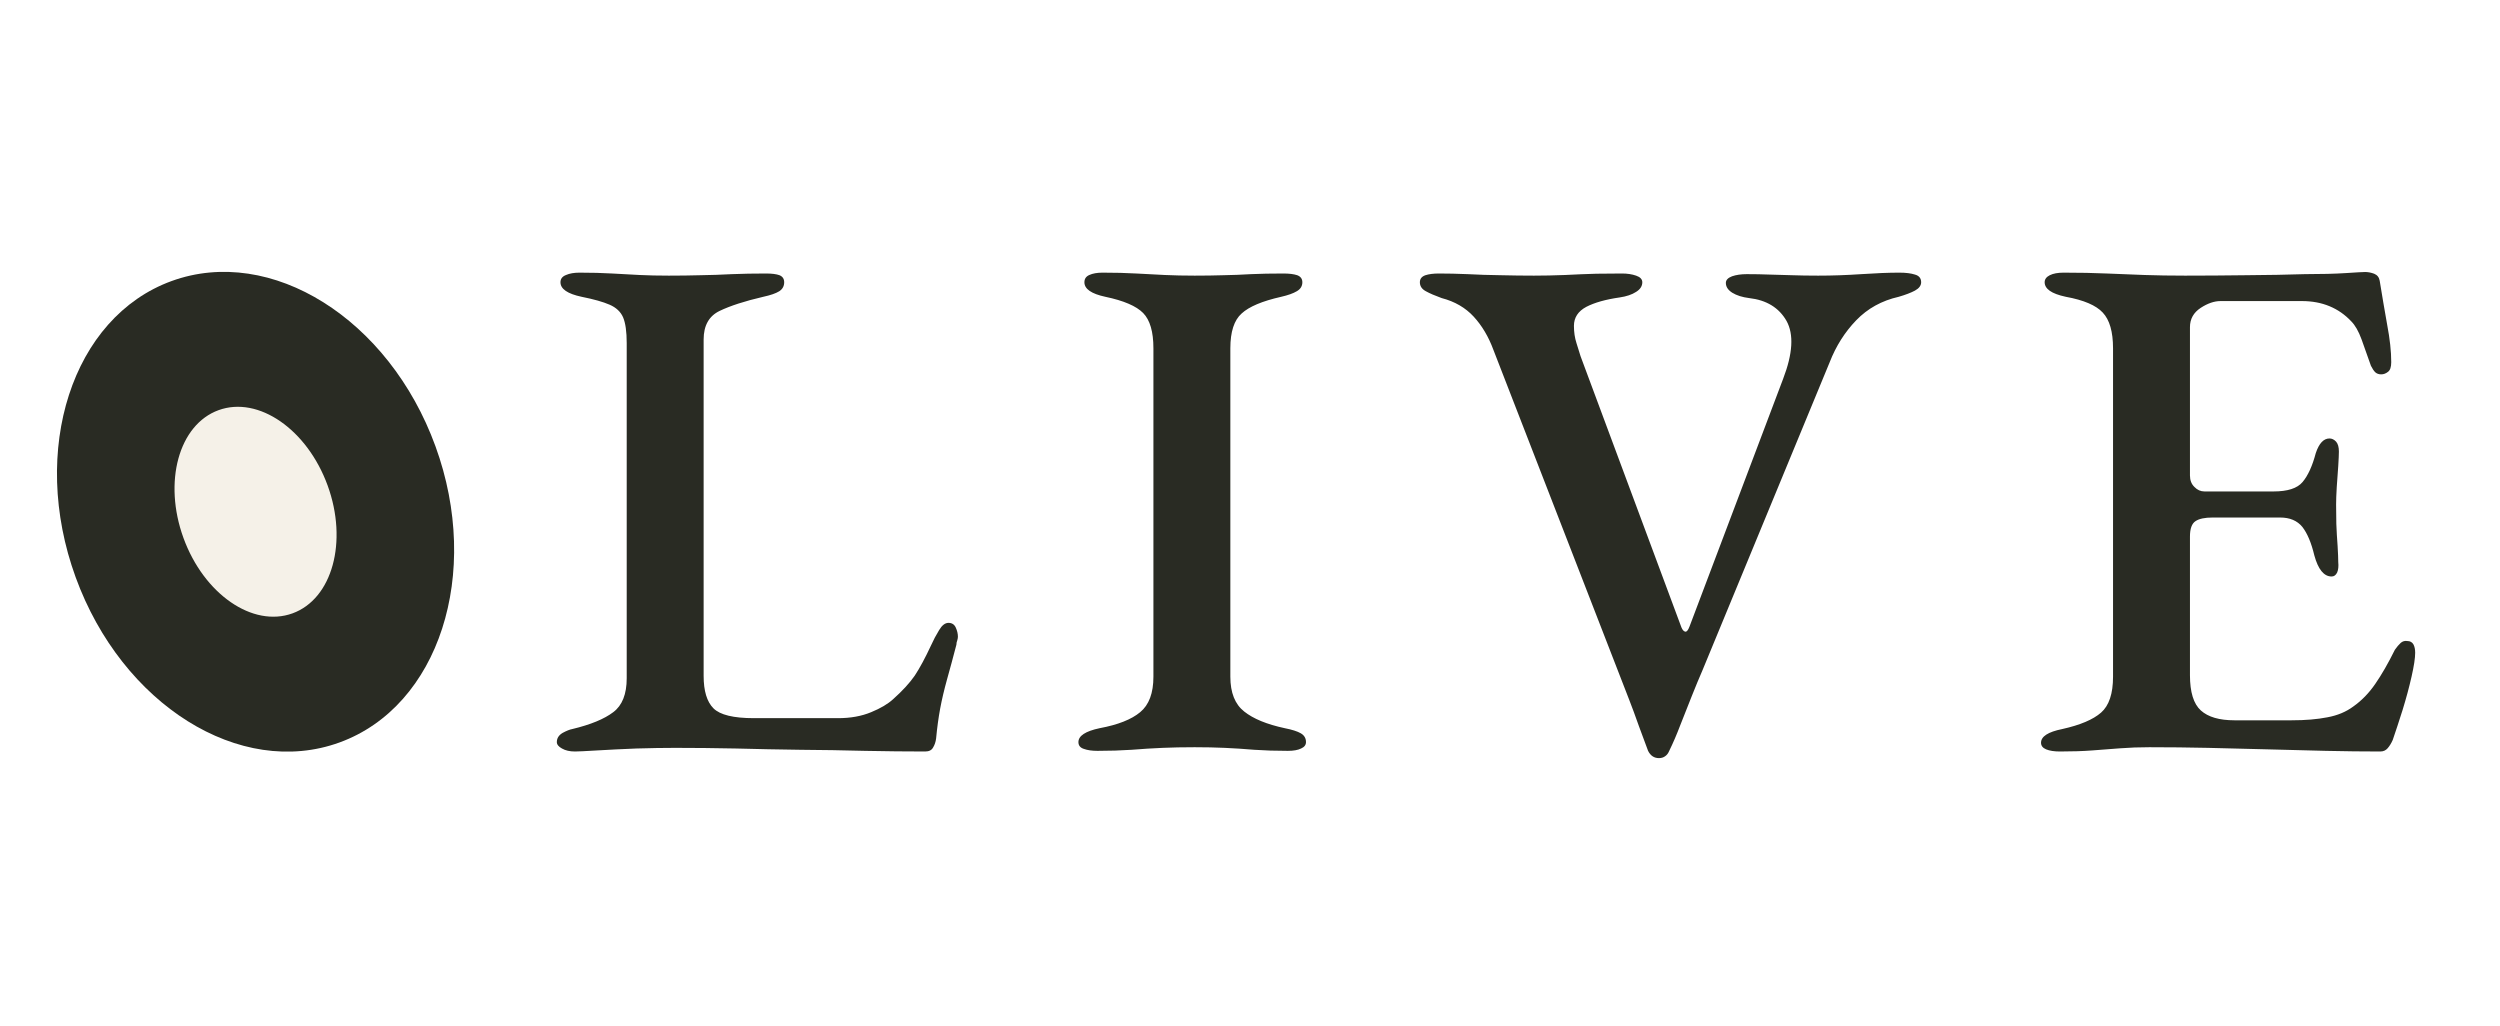
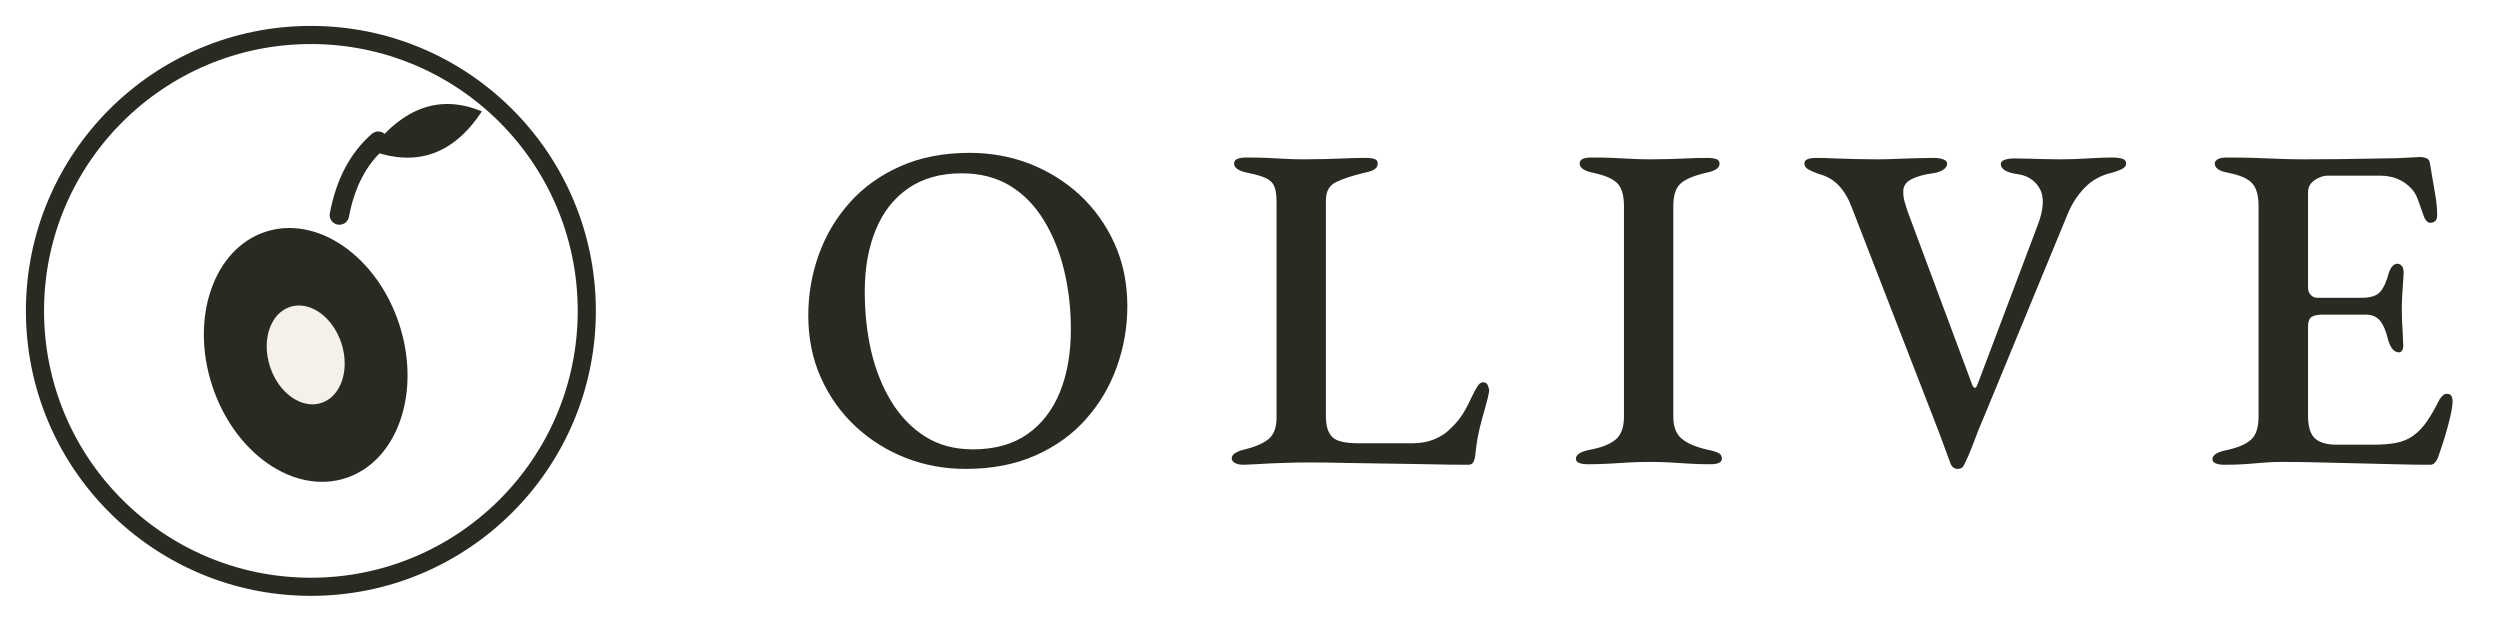
- <svg xmlns="http://www.w3.org/2000/svg" viewBox="0 0 117 48" width="117" height="48" role="img" aria-label="OLIVE">
-   <g transform="translate(11.96 23.95) rotate(-20)">
-     <ellipse rx="8.96" ry="11.49" fill="#292B23" />
-     <ellipse rx="3.59" ry="5.06" fill="#F5F1E8" />
-   </g>
-   <path d="M26.91 35.17L26.91 35.17Q26.54 35.17 26.30 35.03Q26.06 34.90 26.06 34.73L26.06 34.73Q26.06 34.46 26.33 34.30Q26.61 34.15 26.78 34.12L26.78 34.12Q28.07 33.81 28.70 33.33Q29.33 32.86 29.33 31.74L29.33 31.74L29.33 16.06Q29.33 15.25 29.16 14.85Q28.99 14.46 28.53 14.26Q28.07 14.06 27.22 13.89L27.22 13.89Q26.23 13.68 26.23 13.21L26.23 13.21Q26.23 12.97 26.49 12.87Q26.74 12.76 27.12 12.76L27.12 12.76Q27.97 12.76 28.65 12.80Q29.33 12.83 29.94 12.87Q30.55 12.90 31.30 12.90L31.30 12.90Q32.08 12.90 32.79 12.88Q33.51 12.87 34.26 12.83Q35.00 12.80 35.85 12.80L35.85 12.80Q36.26 12.80 36.48 12.88Q36.70 12.97 36.70 13.21L36.70 13.21Q36.70 13.48 36.47 13.63Q36.23 13.78 35.72 13.89L35.72 13.89Q34.43 14.19 33.68 14.55Q32.93 14.91 32.93 15.89L32.93 15.89L32.93 31.63Q32.93 32.69 33.39 33.15Q33.85 33.61 35.28 33.61L35.28 33.61L39.22 33.61Q40.10 33.61 40.77 33.33Q41.43 33.06 41.80 32.72L41.80 32.72Q42.45 32.14 42.81 31.62Q43.16 31.09 43.57 30.21L43.57 30.21Q43.74 29.83 43.95 29.49Q44.15 29.15 44.39 29.15L44.39 29.15Q44.63 29.15 44.73 29.37Q44.83 29.59 44.83 29.80L44.83 29.80Q44.83 29.87 44.80 29.97Q44.76 30.07 44.76 30.17L44.76 30.17Q44.52 31.09 44.32 31.80Q44.12 32.52 44.00 33.16Q43.88 33.81 43.81 34.56L43.81 34.56Q43.78 34.80 43.67 34.98Q43.57 35.17 43.30 35.17L43.30 35.17Q41.97 35.17 40.48 35.14Q38.98 35.10 37.45 35.09Q35.92 35.07 34.44 35.03Q32.96 35 31.60 35L31.60 35Q30.79 35 29.78 35.03Q28.78 35.07 27.95 35.12Q27.12 35.17 26.91 35.17ZM51.36 35.14L51.36 35.14Q50.98 35.14 50.73 35.05Q50.47 34.97 50.47 34.73L50.47 34.73Q50.47 34.29 51.46 34.08L51.46 34.08Q52.75 33.84 53.36 33.33Q53.98 32.82 53.98 31.67L53.98 31.67L53.98 16.30Q53.98 15.14 53.50 14.65Q53.02 14.16 51.73 13.89L51.73 13.89Q50.75 13.68 50.75 13.21L50.75 13.21Q50.75 12.97 50.98 12.87Q51.22 12.76 51.60 12.76L51.60 12.76Q52.48 12.76 53.18 12.80Q53.87 12.83 54.52 12.87Q55.17 12.90 55.91 12.90L55.91 12.90Q56.63 12.90 57.26 12.88Q57.89 12.87 58.55 12.83Q59.21 12.80 60.06 12.80L60.06 12.80Q60.47 12.80 60.71 12.88Q60.95 12.97 60.95 13.21L60.95 13.21Q60.95 13.48 60.69 13.63Q60.44 13.78 59.96 13.89L59.96 13.89Q58.63 14.19 58.11 14.67Q57.58 15.14 57.58 16.30L57.58 16.30L57.58 31.67Q57.58 32.79 58.23 33.30Q58.87 33.81 60.13 34.08L60.13 34.08Q60.64 34.18 60.88 34.32Q61.12 34.46 61.12 34.73L61.12 34.73Q61.12 34.93 60.89 35.03Q60.67 35.14 60.27 35.14L60.27 35.14Q59.42 35.14 58.70 35.09Q57.99 35.03 57.32 35Q56.66 34.97 55.91 34.97L55.91 34.97Q55.10 34.97 54.40 35Q53.70 35.03 52.96 35.09Q52.21 35.14 51.36 35.14ZM77.64 35.48L77.64 35.48Q77.30 35.48 77.13 35.14L77.13 35.14Q76.96 34.69 76.70 33.98Q76.45 33.27 76.25 32.76L76.25 32.76L69.89 16.37Q69.55 15.45 68.97 14.82Q68.39 14.19 67.47 13.95L67.47 13.95Q67.00 13.78 66.73 13.63Q66.45 13.48 66.45 13.21L66.45 13.21Q66.45 12.97 66.71 12.88Q66.96 12.80 67.34 12.80L67.34 12.80Q67.95 12.80 68.68 12.83Q69.41 12.87 70.23 12.88Q71.04 12.90 71.79 12.90L71.79 12.90Q72.47 12.90 73.24 12.87Q74.00 12.83 74.72 12.81Q75.43 12.80 75.91 12.80L75.91 12.80Q76.28 12.80 76.57 12.90Q76.86 13.00 76.86 13.21L76.86 13.21Q76.86 13.48 76.57 13.66Q76.28 13.85 75.80 13.92L75.80 13.92Q74.82 14.06 74.24 14.36Q73.66 14.67 73.66 15.25L73.66 15.25Q73.66 15.69 73.78 16.06Q73.90 16.44 73.97 16.67L73.97 16.67L78.69 29.36Q78.76 29.53 78.86 29.56Q78.97 29.59 79.07 29.32L79.07 29.32L83.45 17.73Q84.13 15.96 83.61 15.02Q83.08 14.09 81.86 13.95L81.86 13.95Q81.38 13.89 81.07 13.70Q80.77 13.51 80.77 13.24L80.77 13.24Q80.77 13.04 81.06 12.93Q81.35 12.83 81.75 12.83L81.75 12.83Q82.30 12.83 82.81 12.85Q83.32 12.87 83.86 12.88Q84.41 12.90 85.09 12.90L85.09 12.90Q86.07 12.90 87.11 12.83Q88.15 12.76 88.89 12.76L88.89 12.76Q89.34 12.76 89.62 12.85Q89.91 12.93 89.91 13.21L89.91 13.21Q89.91 13.44 89.62 13.60Q89.34 13.75 88.86 13.89L88.86 13.89Q87.67 14.16 86.87 14.99Q86.07 15.82 85.63 16.95L85.63 16.95L79.68 31.36Q79.44 31.91 79.17 32.59Q78.90 33.27 78.64 33.93Q78.39 34.59 78.12 35.14L78.12 35.14Q78.05 35.31 77.93 35.39Q77.81 35.48 77.64 35.48ZM96.41 35.17L96.41 35.17Q96.00 35.17 95.76 35.07Q95.52 34.97 95.52 34.76L95.52 34.76Q95.52 34.32 96.51 34.12L96.51 34.12Q97.77 33.84 98.33 33.35Q98.89 32.86 98.89 31.67L98.89 31.67L98.89 16.30Q98.89 15.14 98.41 14.63Q97.94 14.12 96.68 13.89L96.68 13.89Q96.17 13.78 95.93 13.61Q95.69 13.44 95.69 13.21L95.69 13.21Q95.69 13.00 95.93 12.88Q96.17 12.76 96.58 12.76L96.58 12.76Q97.70 12.76 98.60 12.80Q99.50 12.83 100.37 12.87Q101.24 12.90 102.26 12.90L102.26 12.90Q103.62 12.90 105.13 12.88Q106.64 12.87 107.87 12.83L107.87 12.83Q109.02 12.83 109.79 12.78Q110.55 12.73 110.69 12.73L110.69 12.73Q110.89 12.73 111.11 12.81Q111.33 12.90 111.37 13.14L111.37 13.14Q111.54 14.19 111.72 15.20Q111.91 16.20 111.91 16.95L111.91 16.95Q111.91 17.29 111.76 17.40Q111.61 17.52 111.44 17.52L111.44 17.52Q111.27 17.52 111.16 17.42Q111.06 17.32 110.96 17.12L110.96 17.12Q110.72 16.44 110.52 15.88Q110.31 15.31 110.04 15.04L110.04 15.04Q109.60 14.57 109.02 14.33Q108.44 14.09 107.73 14.09L107.73 14.09L103.92 14.09Q103.48 14.09 102.99 14.41Q102.49 14.74 102.49 15.31L102.49 15.31L102.49 22.25Q102.49 22.59 102.70 22.79Q102.90 23.00 103.17 23.00L103.17 23.00L106.40 23.00Q107.39 23.00 107.76 22.56Q108.14 22.11 108.38 21.20L108.38 21.20Q108.61 20.52 109.02 20.52L109.02 20.52Q109.19 20.52 109.33 20.67Q109.46 20.82 109.46 21.13L109.46 21.13Q109.46 21.33 109.43 21.81Q109.40 22.28 109.36 22.79Q109.33 23.30 109.33 23.61L109.33 23.61Q109.33 23.98 109.34 24.51Q109.36 25.04 109.40 25.55Q109.43 26.06 109.43 26.30L109.43 26.30Q109.46 26.60 109.38 26.79Q109.29 26.98 109.12 26.98L109.12 26.98Q108.58 26.98 108.31 25.99L108.31 25.99Q108.10 25.11 107.75 24.66Q107.39 24.22 106.71 24.22L106.71 24.22L103.55 24.22Q103.00 24.22 102.75 24.39Q102.49 24.56 102.49 25.11L102.49 25.11L102.49 31.60Q102.49 32.79 103.00 33.25Q103.51 33.71 104.57 33.71L104.57 33.71L107.25 33.71Q108.21 33.71 108.92 33.57Q109.63 33.44 110.14 33.06L110.14 33.06Q110.72 32.65 111.16 32.01Q111.61 31.36 112.08 30.41L112.08 30.41Q112.22 30.21 112.35 30.09Q112.49 29.97 112.66 30.00L112.66 30.00Q112.86 30.00 112.95 30.16Q113.03 30.31 113.03 30.55L113.03 30.55Q113.03 30.92 112.86 31.67Q112.69 32.42 112.44 33.23Q112.18 34.05 111.98 34.63L111.98 34.63Q111.88 34.86 111.74 35.02Q111.61 35.17 111.40 35.17L111.40 35.17Q110.18 35.17 108.85 35.14Q107.53 35.10 106.13 35.07Q104.74 35.03 103.34 35Q101.95 34.97 100.59 34.97L100.59 34.97Q99.88 34.97 99.23 35.02Q98.58 35.07 97.92 35.12Q97.26 35.17 96.41 35.17Z" fill="#292B23" />
+ <svg xmlns="http://www.w3.org/2000/svg" viewBox="0 0 193 48" width="193" height="48" role="img" aria-label="OLIVE">
+   <circle cx="24" cy="24" r="21.3" stroke-width="1.4" fill="none" stroke="#292B23" />
+   <path d="M26.2 16.6 Q 26.9 12.9 29.2 10.9" stroke-width="1.5" stroke-linecap="round" fill="none" stroke="#292B23" />
+   <path d="M28.6 11.6 Q 32.4 6.6 37.2 8.6 Q 33.9 13.6 28.6 11.6 Z" fill="#292B23" />
+   <ellipse cx="0" cy="0" rx="7.6" ry="10" transform="translate(23.6 27.4) rotate(-18)" fill="#292B23" />
+   <ellipse cx="0" cy="0" rx="2.9" ry="3.9" transform="translate(23.6 27.4) rotate(-18)" fill="#F5F1E8" />
+   <path d="M74.54 36.20L74.54 36.20Q72.12 36.20 69.95 35.36Q67.77 34.51 66.08 32.95Q64.38 31.38 63.39 29.20Q62.40 27.02 62.40 24.36L62.40 24.36Q62.40 21.91 63.21 19.66Q64.02 17.41 65.59 15.65Q67.16 13.88 69.50 12.84Q71.84 11.80 74.86 11.80L74.86 11.80Q77.31 11.80 79.49 12.64Q81.66 13.49 83.36 15.05Q85.05 16.62 86.04 18.80Q87.03 20.98 87.03 23.64L87.03 23.64Q87.03 26.05 86.22 28.32Q85.41 30.59 83.84 32.35Q82.28 34.12 79.94 35.16Q77.60 36.20 74.54 36.20ZM75.11 34.69L75.11 34.69Q77.63 34.69 79.31 33.52Q80.98 32.35 81.83 30.26Q82.67 28.18 82.67 25.44L82.67 25.44Q82.67 23.03 82.15 20.87Q81.63 18.71 80.58 17.00Q79.54 15.29 77.96 14.33Q76.37 13.38 74.25 13.38L74.25 13.38Q71.80 13.38 70.13 14.53Q68.45 15.68 67.61 17.74Q66.76 19.79 66.76 22.52L66.76 22.52Q66.76 24.97 67.26 27.13Q67.77 29.29 68.81 31.00Q69.86 32.71 71.42 33.70Q72.99 34.69 75.11 34.69ZM95.99 35.88L95.99 35.88Q95.60 35.88 95.34 35.74Q95.09 35.59 95.09 35.41L95.09 35.41Q95.09 35.12 95.38 34.96Q95.67 34.80 95.85 34.76L95.85 34.76Q97.22 34.44 97.88 33.94Q98.55 33.43 98.55 32.24L98.55 32.24L98.55 15.65Q98.55 14.78 98.37 14.37Q98.19 13.96 97.70 13.74Q97.22 13.52 96.32 13.34L96.32 13.34Q95.27 13.13 95.27 12.62L95.27 12.62Q95.27 12.37 95.54 12.26Q95.81 12.16 96.21 12.16L96.21 12.16Q97.11 12.16 97.83 12.19Q98.55 12.23 99.20 12.26Q99.84 12.30 100.64 12.30L100.64 12.30Q101.46 12.30 102.22 12.28Q102.98 12.26 103.77 12.23Q104.56 12.19 105.46 12.19L105.46 12.19Q105.89 12.19 106.13 12.28Q106.36 12.37 106.36 12.62L106.36 12.62Q106.36 12.91 106.11 13.07Q105.86 13.24 105.32 13.34L105.32 13.34Q103.95 13.67 103.16 14.05Q102.36 14.42 102.36 15.47L102.36 15.47L102.36 32.14Q102.36 33.25 102.85 33.74Q103.34 34.22 104.85 34.22L104.85 34.22L109.02 34.22Q109.96 34.22 110.66 33.94Q111.36 33.65 111.76 33.29L111.76 33.29Q112.44 32.68 112.82 32.12Q113.20 31.56 113.63 30.62L113.63 30.62Q113.81 30.23 114.03 29.87Q114.24 29.51 114.50 29.51L114.50 29.51Q114.75 29.51 114.86 29.74Q114.96 29.98 114.96 30.19L114.96 30.19Q114.96 30.26 114.93 30.37Q114.89 30.48 114.89 30.59L114.89 30.59Q114.64 31.56 114.42 32.32Q114.21 33.07 114.08 33.76Q113.96 34.44 113.88 35.23L113.88 35.23Q113.85 35.48 113.74 35.68Q113.63 35.88 113.34 35.88L113.34 35.88Q111.94 35.88 110.36 35.84Q108.77 35.81 107.15 35.79Q105.53 35.77 103.97 35.74Q102.40 35.70 100.96 35.70L100.96 35.70Q100.10 35.70 99.03 35.74Q97.97 35.77 97.09 35.83Q96.21 35.88 95.99 35.88ZM122.60 35.84L122.60 35.84Q122.20 35.84 121.93 35.75Q121.66 35.66 121.66 35.41L121.66 35.41Q121.66 34.94 122.70 34.73L122.70 34.73Q124.07 34.48 124.72 33.94Q125.37 33.40 125.37 32.17L125.37 32.17L125.37 15.90Q125.37 14.68 124.86 14.15Q124.36 13.63 122.99 13.34L122.99 13.34Q121.95 13.13 121.95 12.62L121.95 12.62Q121.95 12.37 122.20 12.26Q122.45 12.16 122.85 12.16L122.85 12.16Q123.78 12.16 124.52 12.19Q125.26 12.23 125.94 12.26Q126.63 12.30 127.42 12.30L127.42 12.30Q128.18 12.30 128.84 12.28Q129.51 12.26 130.21 12.23Q130.91 12.19 131.81 12.19L131.81 12.19Q132.24 12.19 132.50 12.28Q132.75 12.37 132.75 12.62L132.75 12.62Q132.75 12.91 132.48 13.07Q132.21 13.24 131.70 13.34L131.70 13.34Q130.30 13.67 129.74 14.17Q129.18 14.68 129.18 15.90L129.18 15.90L129.18 32.17Q129.18 33.36 129.87 33.90Q130.55 34.44 131.88 34.73L131.88 34.73Q132.42 34.84 132.68 34.98Q132.93 35.12 132.93 35.41L132.93 35.41Q132.93 35.63 132.69 35.74Q132.46 35.84 132.03 35.84L132.03 35.84Q131.13 35.84 130.37 35.79Q129.62 35.74 128.91 35.70Q128.21 35.66 127.42 35.66L127.42 35.66Q126.56 35.66 125.82 35.70Q125.08 35.74 124.29 35.79Q123.50 35.84 122.60 35.84ZM151.14 36.20L151.14 36.20Q150.78 36.20 150.60 35.84L150.60 35.84Q150.42 35.38 150.15 34.62Q149.88 33.86 149.67 33.32L149.67 33.32L142.94 15.97Q142.58 15 141.96 14.33Q141.35 13.67 140.38 13.42L140.38 13.42Q139.88 13.24 139.59 13.07Q139.30 12.91 139.30 12.62L139.30 12.62Q139.30 12.37 139.57 12.28Q139.84 12.19 140.24 12.19L140.24 12.19Q140.88 12.19 141.66 12.23Q142.43 12.26 143.30 12.28Q144.16 12.30 144.95 12.30L144.95 12.30Q145.67 12.30 146.48 12.26Q147.29 12.23 148.05 12.21Q148.80 12.19 149.31 12.19L149.31 12.19Q149.70 12.19 150.01 12.30Q150.32 12.41 150.32 12.62L150.32 12.62Q150.32 12.91 150.01 13.11Q149.70 13.31 149.20 13.38L149.20 13.38Q148.16 13.52 147.54 13.85Q146.93 14.17 146.93 14.78L146.93 14.78Q146.93 15.25 147.06 15.65Q147.18 16.04 147.26 16.30L147.26 16.30L152.26 29.72Q152.33 29.90 152.44 29.94Q152.55 29.98 152.66 29.69L152.66 29.69L157.30 17.41Q158.02 15.54 157.46 14.55Q156.90 13.56 155.61 13.42L155.61 13.42Q155.10 13.34 154.78 13.15Q154.46 12.95 154.46 12.66L154.46 12.66Q154.46 12.44 154.76 12.34Q155.07 12.23 155.50 12.23L155.50 12.23Q156.08 12.23 156.62 12.25Q157.16 12.26 157.73 12.28Q158.31 12.30 159.03 12.30L159.03 12.30Q160.07 12.30 161.17 12.23Q162.27 12.16 163.06 12.16L163.06 12.16Q163.53 12.16 163.83 12.25Q164.14 12.34 164.14 12.62L164.14 12.62Q164.14 12.88 163.83 13.04Q163.53 13.20 163.02 13.34L163.02 13.34Q161.76 13.63 160.92 14.51Q160.07 15.40 159.60 16.58L159.60 16.58L153.30 31.85Q153.05 32.42 152.76 33.14Q152.48 33.86 152.21 34.57Q151.94 35.27 151.65 35.84L151.65 35.84Q151.58 36.02 151.45 36.11Q151.32 36.20 151.14 36.20ZM171.74 35.88L171.74 35.88Q171.30 35.88 171.05 35.77Q170.80 35.66 170.80 35.45L170.80 35.45Q170.80 34.98 171.84 34.76L171.84 34.76Q173.18 34.48 173.77 33.95Q174.36 33.43 174.36 32.17L174.36 32.17L174.36 15.90Q174.36 14.68 173.86 14.14Q173.36 13.60 172.02 13.34L172.02 13.34Q171.48 13.24 171.23 13.06Q170.98 12.88 170.98 12.62L170.98 12.62Q170.98 12.41 171.23 12.28Q171.48 12.16 171.92 12.16L171.92 12.16Q173.10 12.16 174.06 12.19Q175.01 12.23 175.93 12.26Q176.85 12.30 177.93 12.30L177.93 12.30Q179.37 12.30 180.97 12.28Q182.57 12.26 183.87 12.23L183.87 12.23Q185.09 12.23 185.90 12.17Q186.71 12.12 186.86 12.12L186.86 12.12Q187.07 12.12 187.31 12.21Q187.54 12.30 187.58 12.55L187.58 12.55Q187.76 13.67 187.95 14.73Q188.15 15.79 188.15 16.58L188.15 16.58Q188.15 16.94 187.99 17.07Q187.83 17.20 187.65 17.20L187.65 17.20Q187.47 17.20 187.36 17.09Q187.25 16.98 187.14 16.76L187.14 16.76Q186.89 16.04 186.68 15.45Q186.46 14.86 186.17 14.57L186.17 14.57Q185.70 14.06 185.09 13.81Q184.48 13.56 183.72 13.56L183.72 13.56L179.69 13.56Q179.22 13.56 178.70 13.90Q178.18 14.24 178.18 14.86L178.18 14.86L178.18 22.20Q178.18 22.56 178.40 22.78Q178.61 22.99 178.90 22.99L178.90 22.99L182.32 22.99Q183.36 22.99 183.76 22.52Q184.16 22.06 184.41 21.08L184.41 21.08Q184.66 20.36 185.09 20.36L185.09 20.36Q185.27 20.36 185.42 20.53Q185.56 20.69 185.56 21.01L185.56 21.01Q185.56 21.23 185.52 21.73Q185.49 22.24 185.45 22.78Q185.42 23.32 185.42 23.64L185.42 23.64Q185.42 24.04 185.43 24.59Q185.45 25.15 185.49 25.69Q185.52 26.23 185.52 26.48L185.52 26.48Q185.56 26.81 185.47 27.01Q185.38 27.20 185.20 27.20L185.20 27.20Q184.62 27.20 184.34 26.16L184.34 26.16Q184.12 25.22 183.74 24.76Q183.36 24.29 182.64 24.29L182.64 24.29L179.30 24.29Q178.72 24.29 178.45 24.47Q178.18 24.65 178.18 25.22L178.18 25.22L178.18 32.10Q178.18 33.36 178.72 33.85Q179.26 34.33 180.38 34.33L180.38 34.33L183.22 34.33Q184.23 34.33 184.98 34.19Q185.74 34.04 186.28 33.65L186.28 33.65Q186.89 33.22 187.36 32.53Q187.83 31.85 188.33 30.84L188.33 30.84Q188.48 30.62 188.62 30.50Q188.76 30.37 188.94 30.41L188.94 30.41Q189.16 30.41 189.25 30.57Q189.34 30.73 189.34 30.98L189.34 30.98Q189.34 31.38 189.16 32.17Q188.98 32.96 188.71 33.83Q188.44 34.69 188.22 35.30L188.22 35.30Q188.12 35.56 187.97 35.72Q187.83 35.88 187.61 35.88L187.61 35.88Q186.32 35.88 184.91 35.84Q183.51 35.81 182.03 35.77Q180.56 35.74 179.08 35.70Q177.60 35.66 176.16 35.66L176.16 35.66Q175.41 35.66 174.72 35.72Q174.04 35.77 173.34 35.83Q172.64 35.88 171.74 35.88Z" fill="#292B23" />
</svg>
